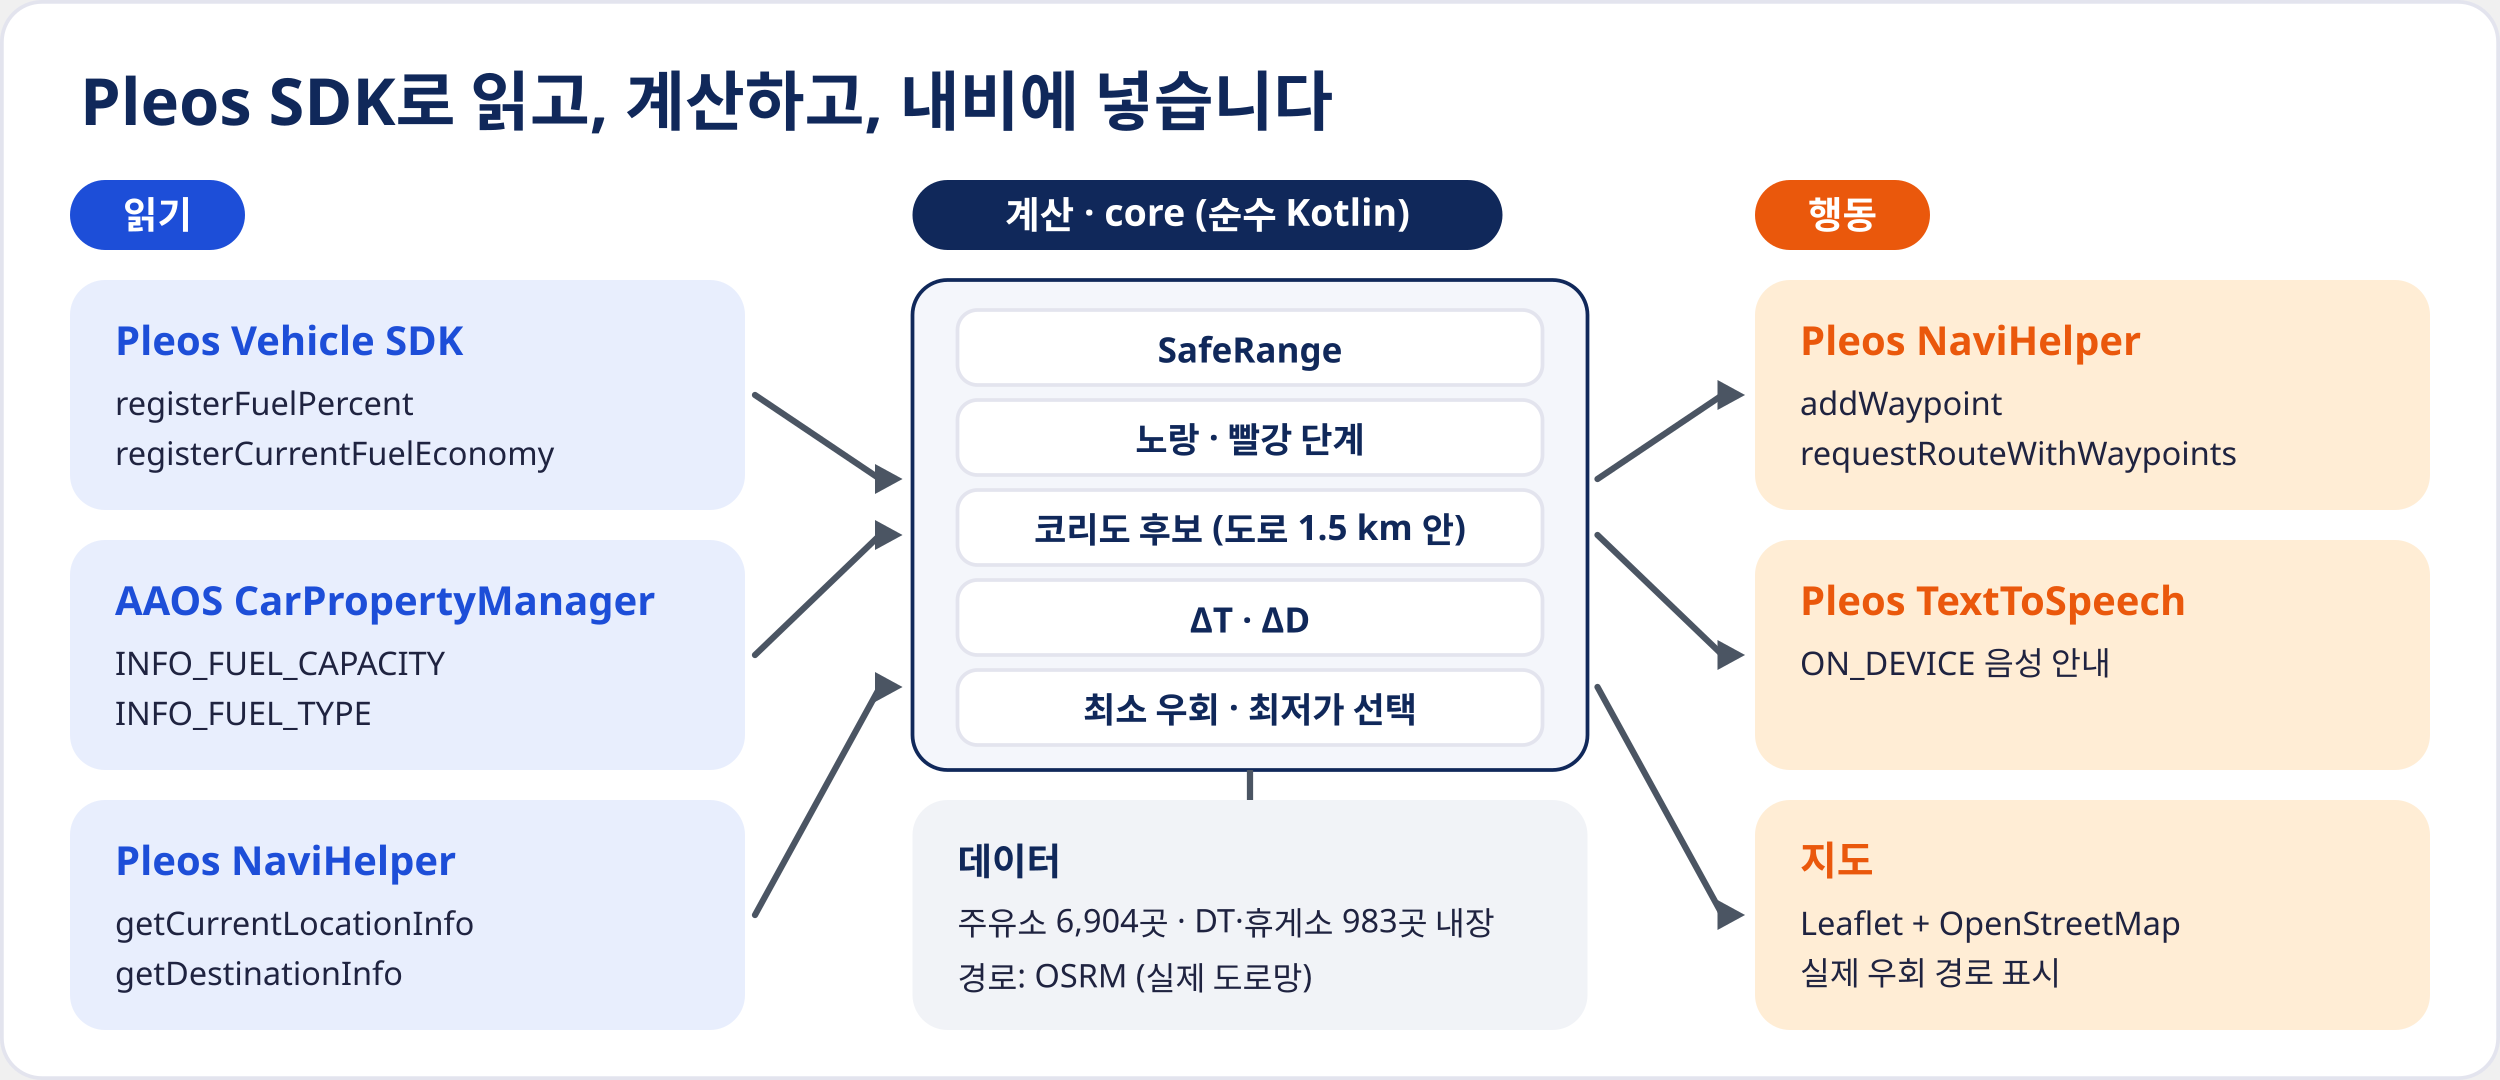
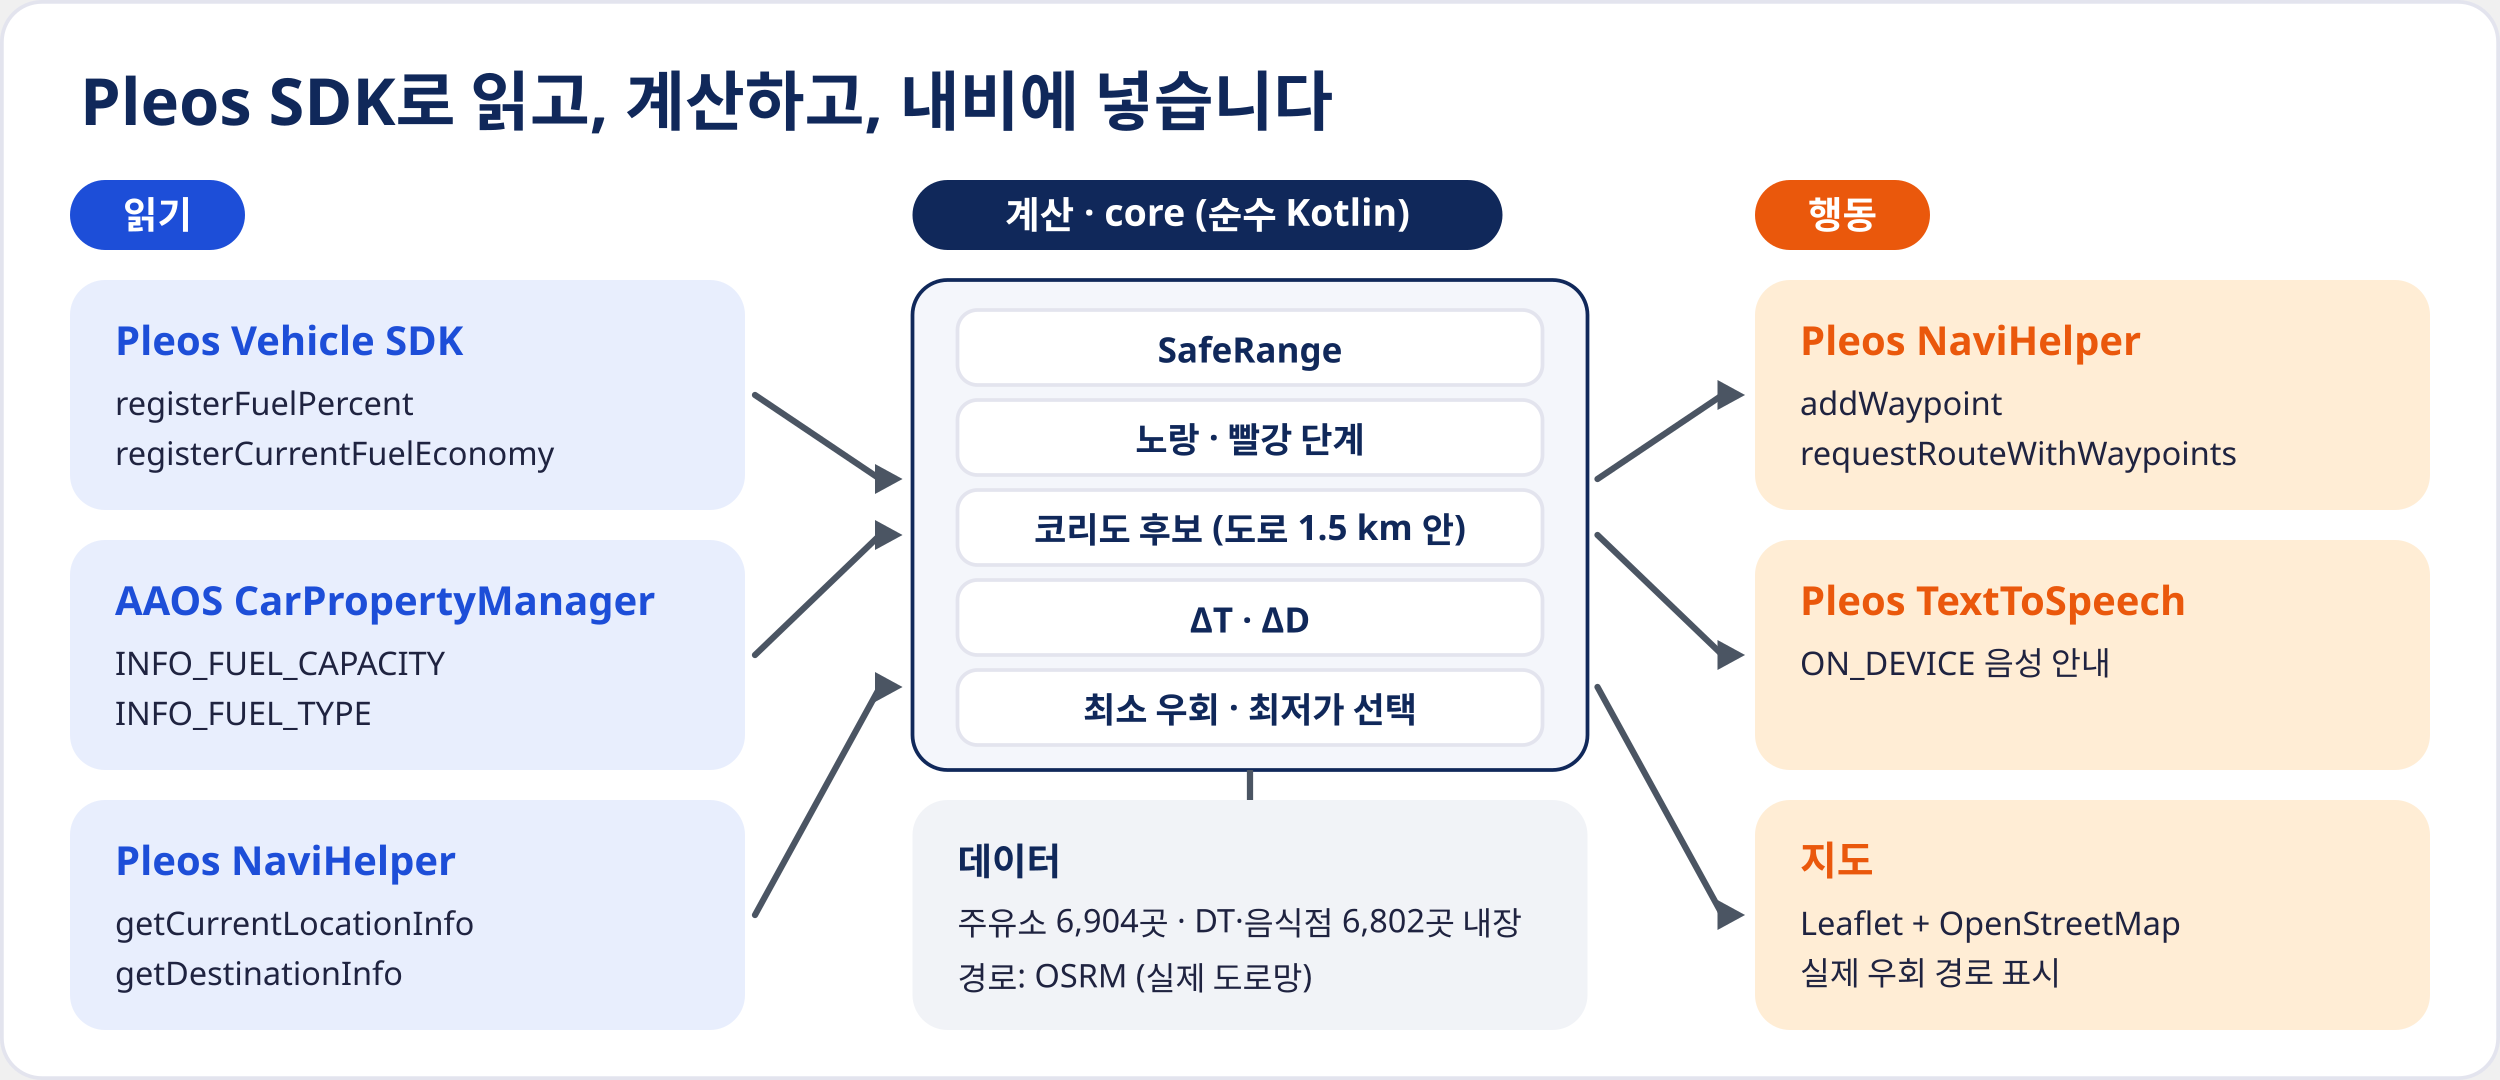
<svg xmlns="http://www.w3.org/2000/svg" viewBox="0 0 1000 432" width="1000" height="432" font-family="Apple SD Gothic Neo, Noto Sans KR, Malgun Gothic, sans-serif" font-size="15">
  <rect x="0.75" y="0.75" width="998.5" height="430.5" rx="16" fill="#FFFFFF" stroke="#E3E4EE" stroke-width="1.5" />
  <text x="32" y="50" font-size="26" fill="#10285A" font-weight="800" text-anchor="start">Pleos SDK로 읽고, 계산하고, 내비에 넣습니다</text>
  <rect x="28" y="72" width="70" height="28" rx="14.0" fill="#1D4ED8" />
  <text x="63.0" y="91.4" font-size="15" fill="#FFFFFF" font-weight="700" text-anchor="middle">읽기</text>
  <rect x="365" y="72" width="236" height="28" rx="14.0" fill="#10285A" />
  <text x="483.0" y="91.4" font-size="15" fill="#FFFFFF" font-weight="700" text-anchor="middle">계산 · core (순수 Kotlin)</text>
  <rect x="702" y="72" width="70" height="28" rx="14.0" fill="#EA580C" />
  <text x="737.0" y="91.4" font-size="15" fill="#FFFFFF" font-weight="700" text-anchor="middle">행동</text>
  <rect x="28" y="112" width="270" height="92" rx="14" fill="#E8EEFD" />
  <text x="46" y="142" font-size="16" fill="#1D4ED8" font-weight="800" text-anchor="start">Pleos Vehicle SDK</text>
  <text x="46" y="166" font-size="13" fill="#1F2340" font-weight="400" text-anchor="start">registerFuelPercent</text>
  <text x="46" y="186" font-size="13" fill="#1F2340" font-weight="400" text-anchor="start">registerCurrentFuelEconomy</text>
  <line x1="302" y1="158" x2="352" y2="191.6" stroke="#4B5563" stroke-width="2.5" stroke-linecap="round" />
  <path d="M350 185.6 L361 191.6 L350 197.6 Z" fill="#4B5563" />
  <rect x="28" y="216" width="270" height="92" rx="14" fill="#E8EEFD" />
  <text x="46" y="246" font-size="16" fill="#1D4ED8" font-weight="800" text-anchor="start">AAOS CarPropertyManager</text>
  <text x="46" y="270" font-size="13" fill="#1F2340" font-weight="400" text-anchor="start">INFO_FUEL_CAPACITY</text>
  <text x="46" y="290" font-size="13" fill="#1F2340" font-weight="400" text-anchor="start">INFO_FUEL_TYPE</text>
  <line x1="302" y1="262" x2="352" y2="214" stroke="#4B5563" stroke-width="2.5" stroke-linecap="round" />
  <path d="M350 208 L361 214 L350 220 Z" fill="#4B5563" />
  <rect x="28" y="320" width="270" height="92" rx="14" fill="#E8EEFD" />
  <text x="46" y="350" font-size="16" fill="#1D4ED8" font-weight="800" text-anchor="start">Pleos NaviHelper</text>
  <text x="46" y="374" font-size="13" fill="#1F2340" font-weight="400" text-anchor="start">getCurrentLocationInfo</text>
  <text x="46" y="394" font-size="13" fill="#1F2340" font-weight="400" text-anchor="start">getDestinationInfo</text>
  <line x1="302" y1="366" x2="352" y2="274.8" stroke="#4B5563" stroke-width="2.5" stroke-linecap="round" />
  <path d="M350 268.8 L361 274.8 L350 280.8 Z" fill="#4B5563" />
  <rect x="365" y="112" width="270" height="196" rx="14" fill="#F4F6FB" stroke="#10285A" stroke-width="1.5" />
  <rect x="383" y="124" width="234" height="30" rx="8" fill="#FFFFFF" stroke="#E3E4EE" stroke-width="1.5" />
  <text x="500" y="145" font-size="14" fill="#10285A" font-weight="700" text-anchor="middle">SafeRange</text>
  <rect x="383" y="160" width="234" height="30" rx="8" fill="#FFFFFF" stroke="#E3E4EE" stroke-width="1.5" />
  <text x="500" y="181" font-size="14" fill="#10285A" font-weight="700" text-anchor="middle">노랑 · 빨강 단계</text>
  <rect x="383" y="196" width="234" height="30" rx="8" fill="#FFFFFF" stroke="#E3E4EE" stroke-width="1.5" />
  <text x="500" y="217" font-size="14" fill="#10285A" font-weight="700" text-anchor="middle">코리도 후보 (도로 1.5 km 안)</text>
  <rect x="383" y="232" width="234" height="30" rx="8" fill="#FFFFFF" stroke="#E3E4EE" stroke-width="1.5" />
  <text x="500" y="253" font-size="14" fill="#10285A" font-weight="700" text-anchor="middle">ΔT · ΔD</text>
  <rect x="383" y="268" width="234" height="30" rx="8" fill="#FFFFFF" stroke="#E3E4EE" stroke-width="1.5" />
  <text x="500" y="289" font-size="14" fill="#10285A" font-weight="700" text-anchor="middle">최소 우회 · 최저가 선택</text>
  <rect x="365" y="320" width="270" height="92" rx="14" fill="#F1F3F7" />
  <text x="383" y="350" font-size="15" fill="#10285A" font-weight="800" text-anchor="start">데이터</text>
-   <text x="383" y="374" font-size="13" fill="#1F2340" font-weight="400" text-anchor="start">주유소 6,904곳 · DT·휴게소 983곳 내장</text>
+   <text x="383" y="374" font-size="13" fill="#1F2340" font-weight="400" text-anchor="start">주유소 6,904곳 · DT·음식점 6,802곳 내장</text>
  <text x="383" y="396" font-size="13" fill="#1F2340" font-weight="400" text-anchor="start">경로: OSRM (실제 도로망)</text>
  <line x1="500" y1="320" x2="500" y2="308" stroke="#4B5563" stroke-width="2.5" />
  <rect x="702" y="112" width="270" height="92" rx="14" fill="#FFEDD5" />
  <text x="720" y="142" font-size="16" fill="#EA580C" font-weight="800" text-anchor="start">Pleos NaviHelper</text>
  <text x="720" y="166" font-size="13" fill="#1F2340" font-weight="400" text-anchor="start">addWaypoint</text>
  <text x="720" y="186" font-size="13" fill="#1F2340" font-weight="400" text-anchor="start">requestRouteWithWaypoints</text>
  <line x1="639" y1="191.6" x2="689" y2="158" stroke="#4B5563" stroke-width="2.5" stroke-linecap="round" />
  <path d="M687 152 L698 158 L687 164 Z" fill="#4B5563" />
  <rect x="702" y="216" width="270" height="92" rx="14" fill="#FFEDD5" />
  <text x="720" y="246" font-size="16" fill="#EA580C" font-weight="800" text-anchor="start">Pleos TextToSpeech</text>
  <text x="720" y="270" font-size="13" fill="#1F2340" font-weight="400" text-anchor="start">ON_DEVICE 음성 안내</text>
  <line x1="639" y1="214" x2="689" y2="262" stroke="#4B5563" stroke-width="2.5" stroke-linecap="round" />
  <path d="M687 256 L698 262 L687 268 Z" fill="#4B5563" />
  <rect x="702" y="320" width="270" height="92" rx="14" fill="#FFEDD5" />
  <text x="720" y="350" font-size="16" fill="#EA580C" font-weight="800" text-anchor="start">지도</text>
  <text x="720" y="374" font-size="13" fill="#1F2340" font-weight="400" text-anchor="start">Leaflet + OpenStreetMap</text>
  <text x="720" y="394" font-size="13" fill="#1F2340" font-weight="400" text-anchor="start">실제 우회 경로 표시</text>
  <line x1="639" y1="274.8" x2="689" y2="366" stroke="#4B5563" stroke-width="2.5" stroke-linecap="round" />
  <path d="M687 360 L698 366 L687 372 Z" fill="#4B5563" />
</svg>
